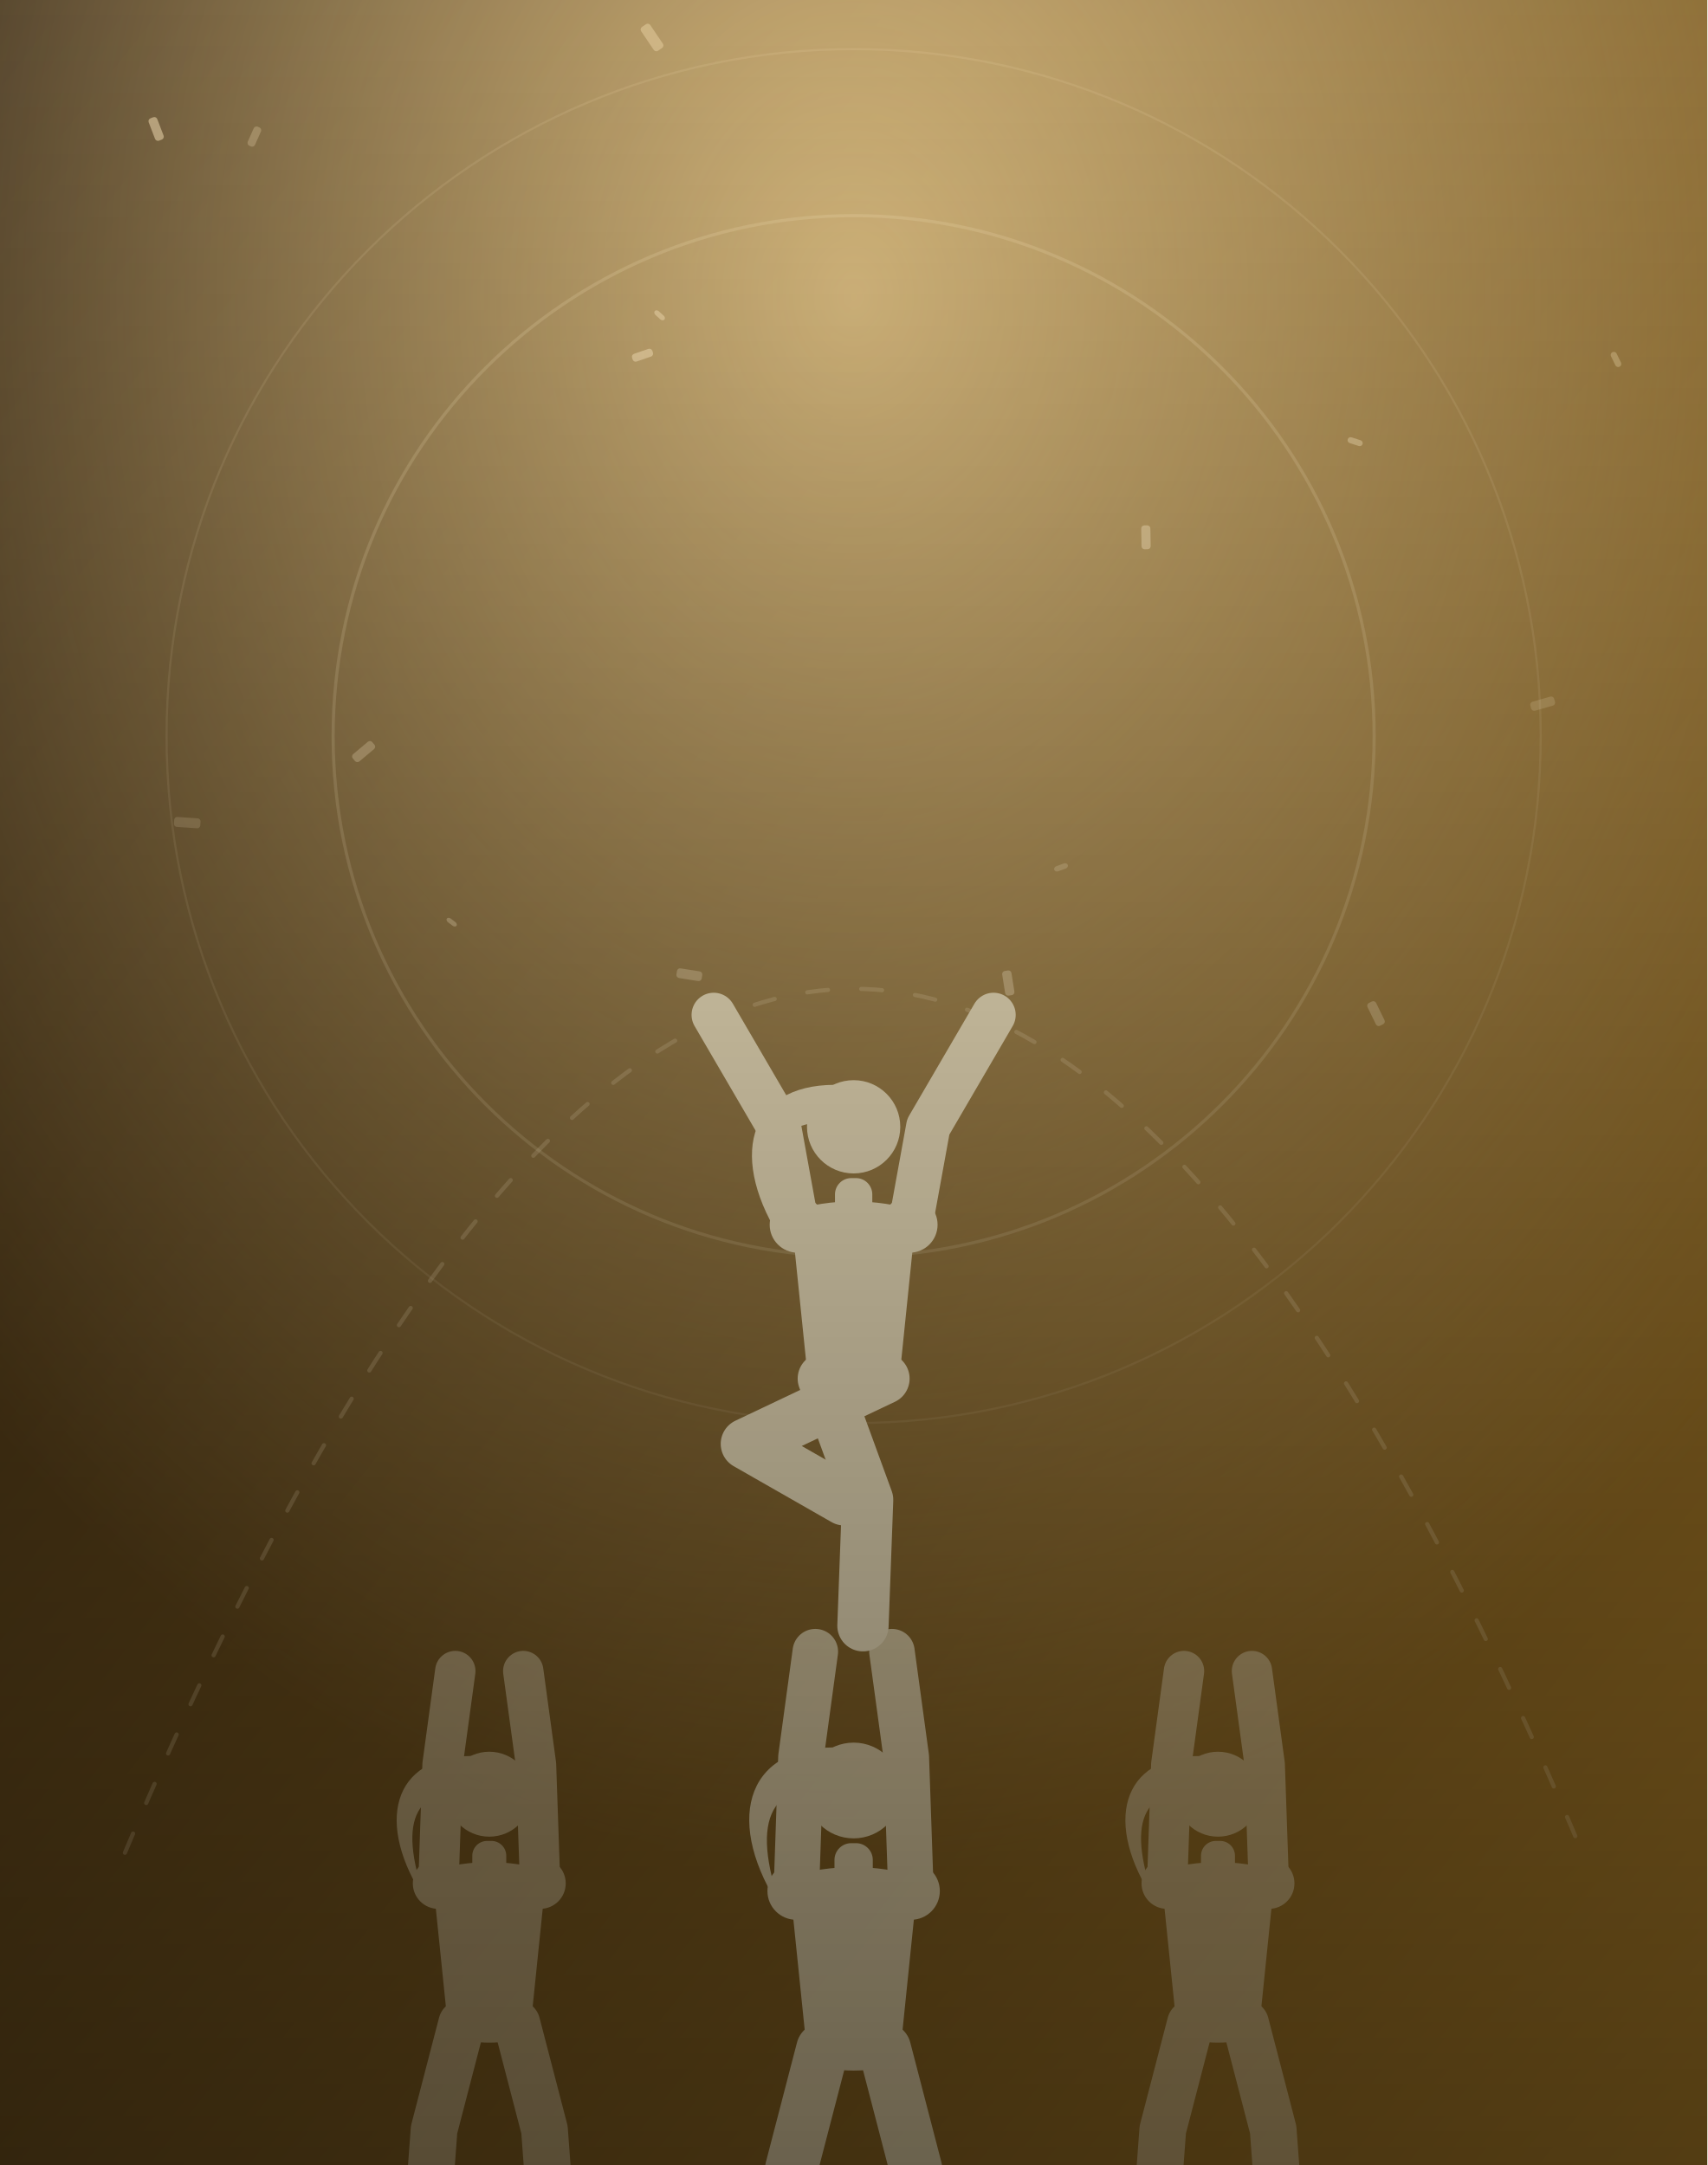
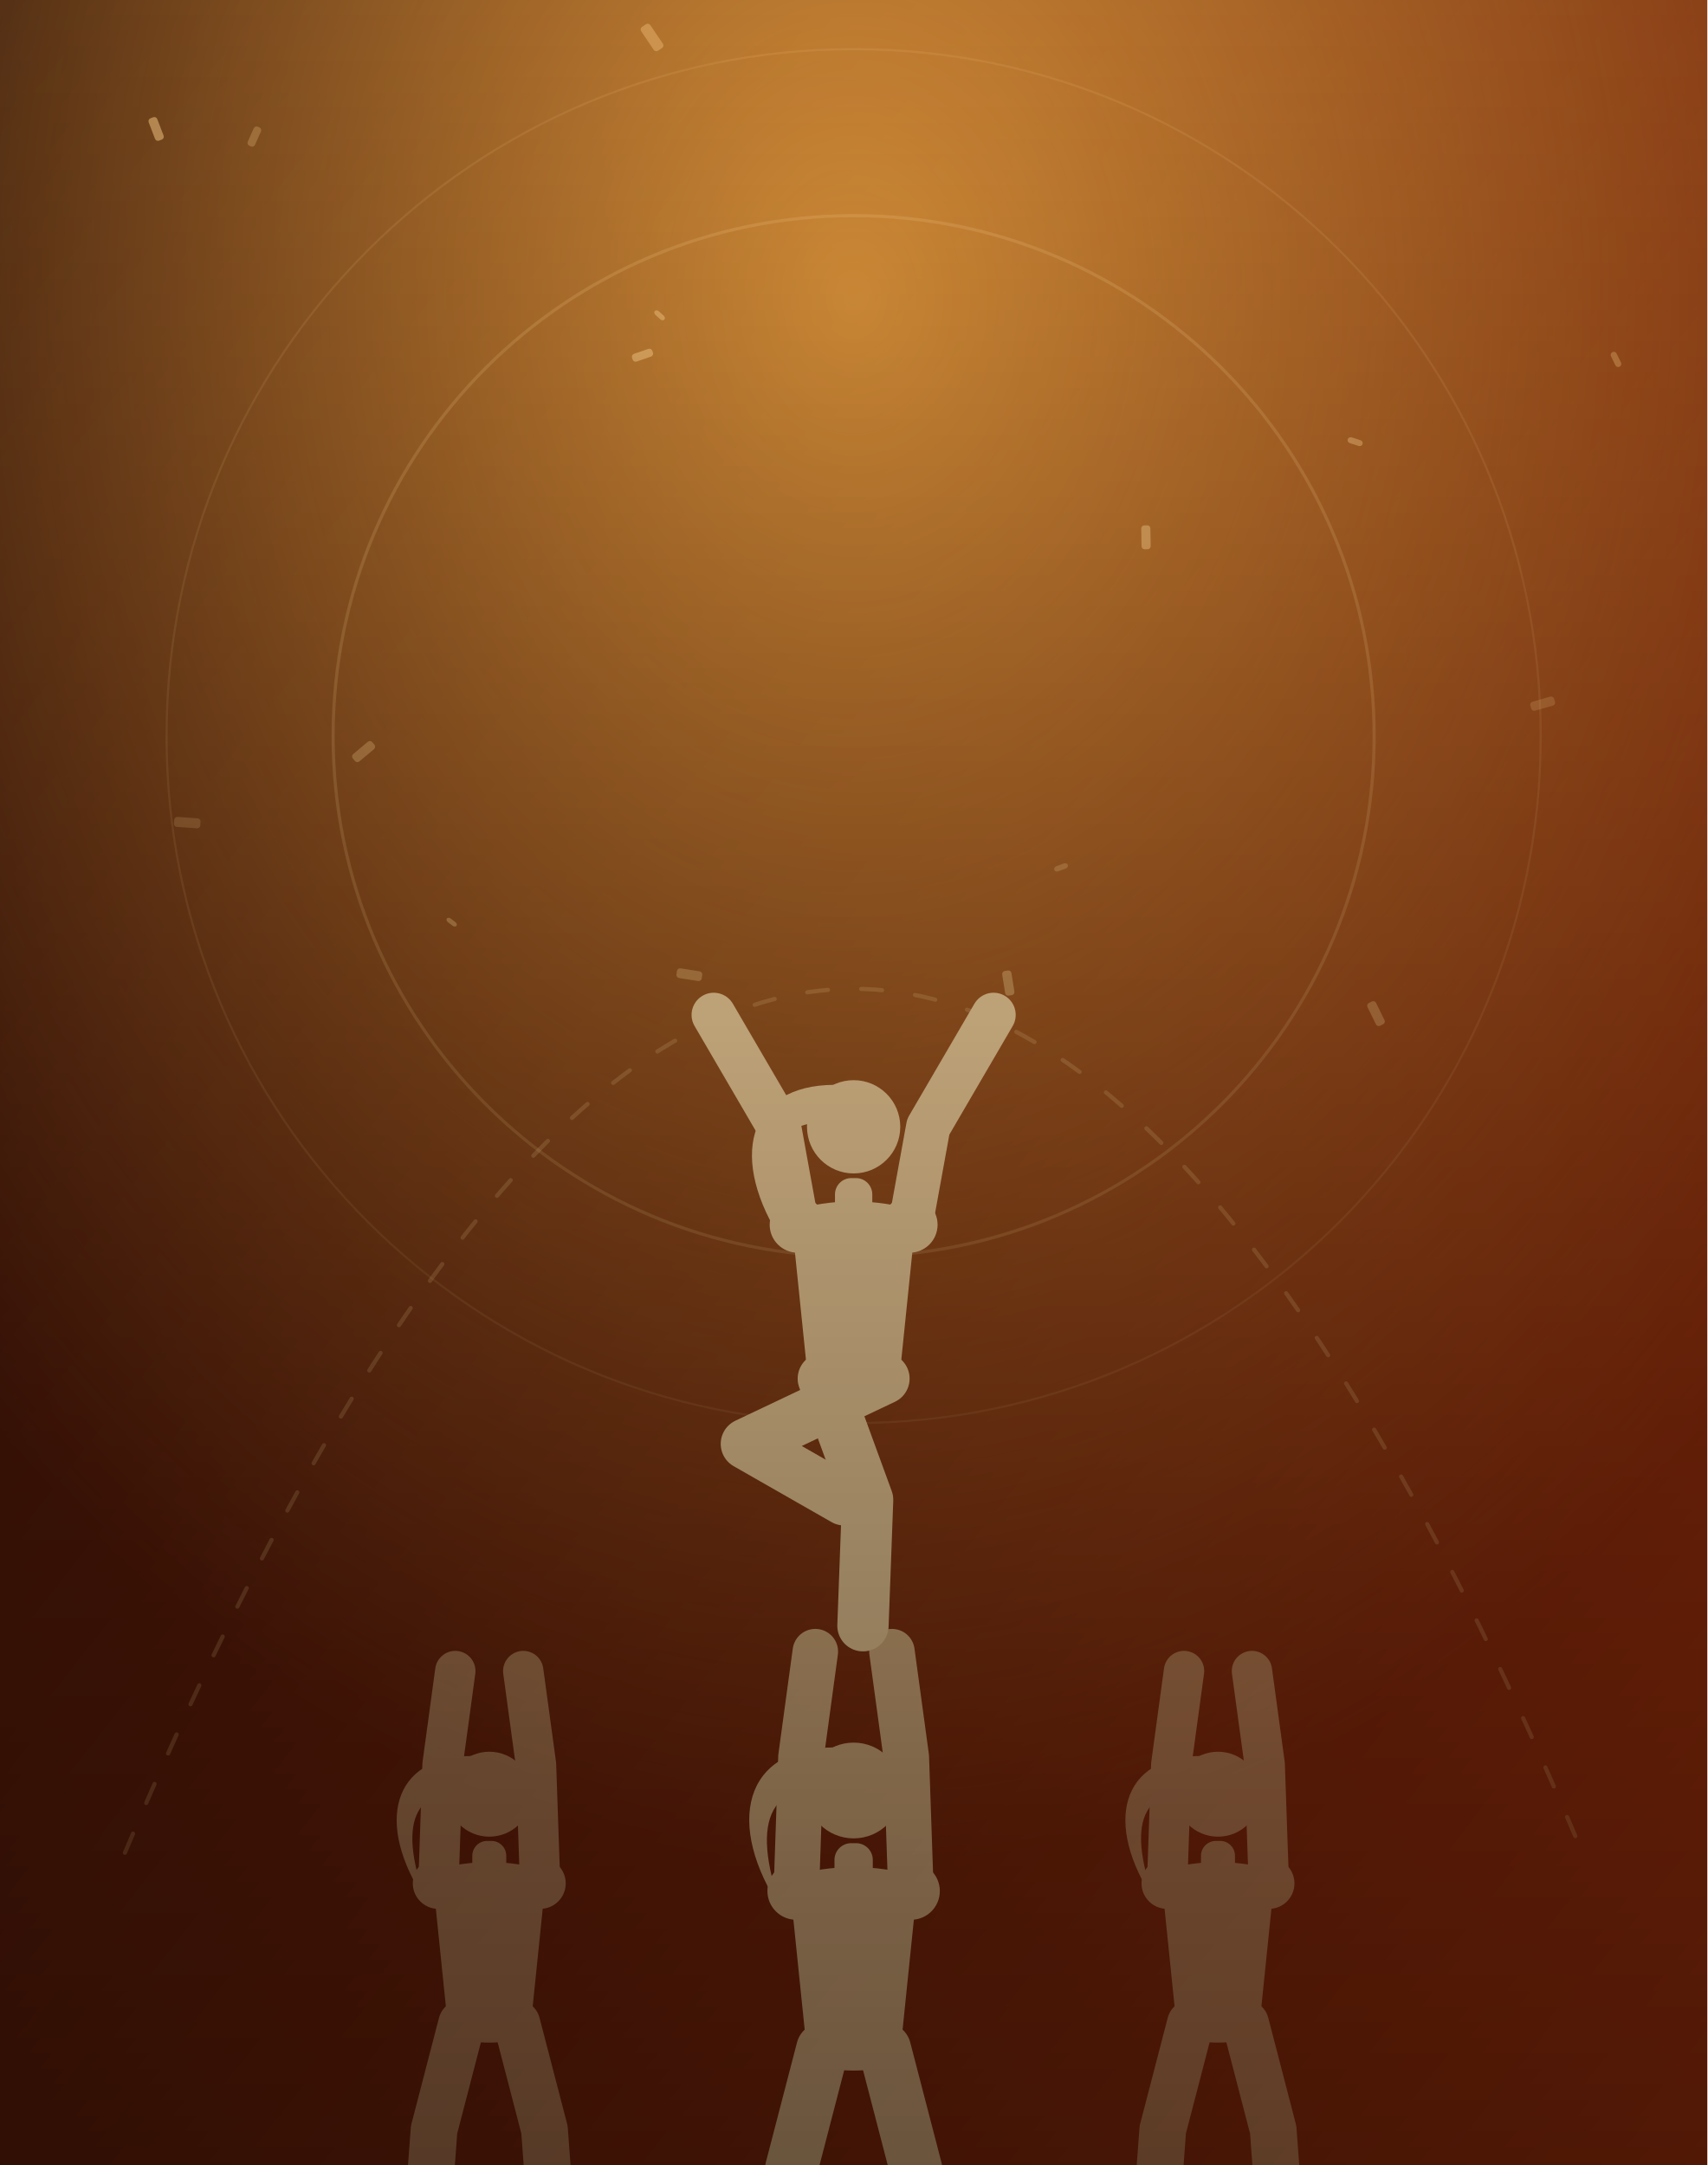
<svg xmlns="http://www.w3.org/2000/svg" viewBox="0 0 820 1040" width="820" height="1040" role="img" aria-label="art-hero">
  <defs>
    <linearGradient id="bgarthero" x1="0" y1="0" x2="1" y2="1">
-       <stop offset="0" stop-color="#2a1e11" />
-       <stop offset="1" stop-color="#b8862a" />
+       <stop offset="0" stop-color="#240b06" />
+       <stop offset="1" stop-color="#b2360c" />
    </linearGradient>
    <radialGradient id="spotarthero" cx="50%" cy="14%" r="72%">
-       <stop offset="0" stop-color="#ffdf9d" stop-opacity=".78" />
-       <stop offset="1" stop-color="#ffdf9d" stop-opacity="0" />
+       <stop offset="0" stop-color="#ffb347" stop-opacity=".78" />
+       <stop offset="1" stop-color="#ffb347" stop-opacity="0" />
    </radialGradient>
    <linearGradient id="fadearthero" x1="0" y1="0" x2="0" y2="1">
      <stop offset="0" stop-color="#000" stop-opacity="0" />
      <stop offset="1" stop-color="#000" stop-opacity=".55" />
    </linearGradient>
    <pattern id="dotsarthero" width="16" height="16" patternUnits="userSpaceOnUse">
      <circle cx="3" cy="3" r="1.7" fill="#fff2cd" opacity=".2" />
    </pattern>
    <clipPath id="cliparthero">
      <rect width="820" height="1040" />
    </clipPath>
  </defs>
  <g clip-path="url(#cliparthero)">
    <rect width="820" height="1040" fill="url(#bgarthero)" />
    <rect width="820" height="1040" fill="url(#spotarthero)" />
-     <path d="M60 890 Q410 60 760 890" fill="none" stroke="#ffe9bd" stroke-width="2" opacity="0.25" stroke-linecap="round" stroke-dasharray="10 16" />
-     <circle cx="410" cy="353.6" r="250" fill="none" stroke="#ffe9bd" stroke-width="1.5" opacity=".2" />
-     <circle cx="410" cy="353.6" r="330" fill="none" stroke="#ffe9bd" stroke-width="1" opacity=".12" />
+     <path d="M60 890 Q410 60 760 890" fill="none" stroke="#ffd08a" stroke-width="2" opacity="0.25" stroke-linecap="round" stroke-dasharray="10 16" />
+     <circle cx="410" cy="353.6" r="250" fill="none" stroke="#ffd08a" stroke-width="1.5" opacity=".2" />
+     <circle cx="410" cy="353.6" r="330" fill="none" stroke="#ffd08a" stroke-width="1" opacity=".12" />
    <g transform="translate(235 970) rotate(0) scale(1.02)" opacity="0.5">
-       <g fill="none" stroke="#fff0c9" stroke-width="19" stroke-linecap="round" stroke-linejoin="round">
+       <g fill="none" stroke="#ffd9a0" stroke-width="19" stroke-linecap="round" stroke-linejoin="round">
        <path d="M-24 -62 L-22 -120 L-16 -164" />
        <path d="M24 -62 L22 -120 L16 -164" />
      </g>
-       <g fill="none" stroke="#fff0c9" stroke-width="22" stroke-linecap="round" stroke-linejoin="round">
+       <g fill="none" stroke="#ffd9a0" stroke-width="22" stroke-linecap="round" stroke-linejoin="round">
        <path d="M-13 2 L-26 52 L-30 106" />
        <path d="M13 2 L26 52 L30 106" />
      </g>
-       <path d="M-27 -70 Q0 -78 27 -70 L19 8 Q0 14 -19 8 Z" fill="#fff0c9" />
-       <circle cx="-24" cy="-64" r="12" fill="#fff0c9" />
-       <circle cx="24" cy="-64" r="12" fill="#fff0c9" />
-       <rect x="-8" y="-84" width="16" height="22" rx="7" fill="#fff0c9" />
-       <path d="M-8 -124 C-46 -124 -54 -92 -30 -56 C-44 -96 -34 -110 -4 -108 Z" fill="#fff0c9" />
-       <circle cx="0" cy="-106" r="20" fill="#fff0c9" />
+       <path d="M-27 -70 Q0 -78 27 -70 L19 8 Q0 14 -19 8 Z" fill="#ffd9a0" />
+       <circle cx="-24" cy="-64" r="12" fill="#ffd9a0" />
+       <circle cx="24" cy="-64" r="12" fill="#ffd9a0" />
+       <rect x="-8" y="-84" width="16" height="22" rx="7" fill="#ffd9a0" />
+       <path d="M-8 -124 C-46 -124 -54 -92 -30 -56 C-44 -96 -34 -110 -4 -108 Z" fill="#ffd9a0" />
+       <circle cx="0" cy="-106" r="20" fill="#ffd9a0" />
    </g>
    <g transform="translate(585 970) rotate(0) scale(1.02)" opacity="0.5">
-       <g fill="none" stroke="#fff0c9" stroke-width="19" stroke-linecap="round" stroke-linejoin="round">
+       <g fill="none" stroke="#ffd9a0" stroke-width="19" stroke-linecap="round" stroke-linejoin="round">
        <path d="M-24 -62 L-22 -120 L-16 -164" />
        <path d="M24 -62 L22 -120 L16 -164" />
      </g>
-       <g fill="none" stroke="#fff0c9" stroke-width="22" stroke-linecap="round" stroke-linejoin="round">
+       <g fill="none" stroke="#ffd9a0" stroke-width="22" stroke-linecap="round" stroke-linejoin="round">
        <path d="M-13 2 L-26 52 L-30 106" />
        <path d="M13 2 L26 52 L30 106" />
      </g>
-       <path d="M-27 -70 Q0 -78 27 -70 L19 8 Q0 14 -19 8 Z" fill="#fff0c9" />
-       <circle cx="-24" cy="-64" r="12" fill="#fff0c9" />
-       <circle cx="24" cy="-64" r="12" fill="#fff0c9" />
-       <rect x="-8" y="-84" width="16" height="22" rx="7" fill="#fff0c9" />
-       <path d="M-8 -124 C-46 -124 -54 -92 -30 -56 C-44 -96 -34 -110 -4 -108 Z" fill="#fff0c9" />
-       <circle cx="0" cy="-106" r="20" fill="#fff0c9" />
+       <path d="M-27 -70 Q0 -78 27 -70 L19 8 Q0 14 -19 8 Z" fill="#ffd9a0" />
+       <circle cx="-24" cy="-64" r="12" fill="#ffd9a0" />
+       <circle cx="24" cy="-64" r="12" fill="#ffd9a0" />
+       <rect x="-8" y="-84" width="16" height="22" rx="7" fill="#ffd9a0" />
+       <path d="M-8 -124 C-46 -124 -54 -92 -30 -56 C-44 -96 -34 -110 -4 -108 Z" fill="#ffd9a0" />
+       <circle cx="0" cy="-106" r="20" fill="#ffd9a0" />
    </g>
    <g transform="translate(410 982) rotate(0) scale(1.15)" opacity="0.82">
-       <g fill="none" stroke="#fff0c9" stroke-width="19" stroke-linecap="round" stroke-linejoin="round">
+       <g fill="none" stroke="#ffd9a0" stroke-width="19" stroke-linecap="round" stroke-linejoin="round">
        <path d="M-24 -62 L-22 -120 L-16 -164" />
        <path d="M24 -62 L22 -120 L16 -164" />
      </g>
-       <g fill="none" stroke="#fff0c9" stroke-width="22" stroke-linecap="round" stroke-linejoin="round">
+       <g fill="none" stroke="#ffd9a0" stroke-width="22" stroke-linecap="round" stroke-linejoin="round">
        <path d="M-13 2 L-26 52 L-30 106" />
        <path d="M13 2 L26 52 L30 106" />
      </g>
-       <path d="M-27 -70 Q0 -78 27 -70 L19 8 Q0 14 -19 8 Z" fill="#fff0c9" />
-       <circle cx="-24" cy="-64" r="12" fill="#fff0c9" />
-       <circle cx="24" cy="-64" r="12" fill="#fff0c9" />
-       <rect x="-8" y="-84" width="16" height="22" rx="7" fill="#fff0c9" />
-       <path d="M-8 -124 C-46 -124 -54 -92 -30 -56 C-44 -96 -34 -110 -4 -108 Z" fill="#fff0c9" />
-       <circle cx="0" cy="-106" r="20" fill="#fff0c9" />
+       <path d="M-27 -70 Q0 -78 27 -70 L19 8 Q0 14 -19 8 Z" fill="#ffd9a0" />
+       <circle cx="-24" cy="-64" r="12" fill="#ffd9a0" />
+       <circle cx="24" cy="-64" r="12" fill="#ffd9a0" />
+       <rect x="-8" y="-84" width="16" height="22" rx="7" fill="#ffd9a0" />
+       <path d="M-8 -124 C-46 -124 -54 -92 -30 -56 C-44 -96 -34 -110 -4 -108 Z" fill="#ffd9a0" />
+       <circle cx="0" cy="-106" r="20" fill="#ffd9a0" />
    </g>
    <g transform="translate(410 660) rotate(0) scale(1.12)" opacity="1">
-       <g fill="none" stroke="#fff0c9" stroke-width="19" stroke-linecap="round" stroke-linejoin="round">
+       <g fill="none" stroke="#ffd9a0" stroke-width="19" stroke-linecap="round" stroke-linejoin="round">
        <path d="M-24 -62 L-32 -106 L-60 -154" />
        <path d="M24 -62 L32 -106 L60 -154" />
      </g>
-       <g fill="none" stroke="#fff0c9" stroke-width="22" stroke-linecap="round" stroke-linejoin="round">
+       <g fill="none" stroke="#ffd9a0" stroke-width="22" stroke-linecap="round" stroke-linejoin="round">
        <path d="M-13 2 L6 54 L4 108" />
        <path d="M13 2 L-46 30 L-4 54" />
      </g>
-       <path d="M-27 -70 Q0 -78 27 -70 L19 8 Q0 14 -19 8 Z" fill="#fff0c9" />
-       <circle cx="-24" cy="-64" r="12" fill="#fff0c9" />
-       <circle cx="24" cy="-64" r="12" fill="#fff0c9" />
-       <rect x="-8" y="-84" width="16" height="22" rx="7" fill="#fff0c9" />
-       <path d="M-8 -124 C-46 -124 -54 -92 -30 -56 C-44 -96 -34 -110 -4 -108 Z" fill="#fff0c9" />
-       <circle cx="0" cy="-106" r="20" fill="#fff0c9" />
+       <path d="M-27 -70 Q0 -78 27 -70 L19 8 Q0 14 -19 8 Z" fill="#ffd9a0" />
+       <circle cx="-24" cy="-64" r="12" fill="#ffd9a0" />
+       <circle cx="24" cy="-64" r="12" fill="#ffd9a0" />
+       <rect x="-8" y="-84" width="16" height="22" rx="7" fill="#ffd9a0" />
+       <path d="M-8 -124 C-46 -124 -54 -92 -30 -56 C-44 -96 -34 -110 -4 -108 Z" fill="#ffd9a0" />
+       <circle cx="0" cy="-106" r="20" fill="#ffd9a0" />
    </g>
-     <rect x="336.8" y="471.5" width="12.3" height="4.7" rx="1.5" fill="#ffe9bd" opacity="0.40" transform="rotate(189 336.8 471.5)" />
-     <rect x="311.5" y="10.8" width="13.8" height="5.3" rx="1.5" fill="#ffe9bd" opacity="0.36" transform="rotate(56 311.5 10.8)" />
-     <rect x="96.1" y="398.0" width="12.7" height="4.8" rx="1.5" fill="#ffe9bd" opacity="0.22" transform="rotate(184 96.1 398.0)" />
-     <rect x="513.3" y="416.7" width="6.9" height="2.6" rx="1.5" fill="#ffe9bd" opacity="0.31" transform="rotate(160 513.3 416.7)" />
-     <rect x="168.5" y="363.2" width="12.2" height="4.6" rx="1.5" fill="#ffe9bd" opacity="0.36" transform="rotate(320 168.5 363.2)" />
-     <rect x="734.6" y="337.5" width="11.9" height="4.5" rx="1.5" fill="#ffe9bd" opacity="0.24" transform="rotate(344 734.6 337.5)" />
-     <rect x="483.0" y="478.5" width="12.0" height="4.5" rx="1.5" fill="#ffe9bd" opacity="0.47" transform="rotate(261 483.0 478.5)" />
-     <rect x="661.5" y="493.4" width="12.2" height="4.6" rx="1.5" fill="#ffe9bd" opacity="0.37" transform="rotate(244 661.5 493.4)" />
-     <rect x="118.4" y="69.4" width="10.0" height="3.8" rx="1.5" fill="#ffe9bd" opacity="0.26" transform="rotate(294 118.4 69.4)" />
-     <rect x="314.1" y="170.8" width="10.3" height="3.9" rx="1.5" fill="#ffe9bd" opacity="0.53" transform="rotate(161 314.1 170.8)" />
-     <rect x="218.6" y="445.6" width="5.8" height="2.2" rx="1.5" fill="#ffe9bd" opacity="0.41" transform="rotate(217 218.6 445.6)" />
-     <rect x="775.8" y="168.5" width="7.8" height="3.0" rx="1.5" fill="#ffe9bd" opacity="0.33" transform="rotate(64 775.8 168.5)" />
-     <rect x="75.0" y="68.1" width="11.5" height="4.4" rx="1.5" fill="#ffe9bd" opacity="0.50" transform="rotate(249 75.0 68.1)" />
-     <rect x="548.3" y="263.9" width="11.5" height="4.4" rx="1.5" fill="#ffe9bd" opacity="0.51" transform="rotate(269 548.3 263.9)" />
-     <rect x="315.3" y="148.5" width="6.2" height="2.4" rx="1.5" fill="#ffe9bd" opacity="0.48" transform="rotate(42 315.3 148.5)" />
-     <rect x="654.0" y="214.7" width="7.5" height="2.9" rx="1.5" fill="#ffe9bd" opacity="0.43" transform="rotate(198 654.0 214.7)" />
+     <rect x="336.8" y="471.5" width="12.3" height="4.7" rx="1.5" fill="#ffd08a" opacity="0.40" transform="rotate(189 336.8 471.5)" />
+     <rect x="311.5" y="10.8" width="13.8" height="5.3" rx="1.5" fill="#ffd08a" opacity="0.36" transform="rotate(56 311.5 10.8)" />
+     <rect x="96.1" y="398.0" width="12.7" height="4.8" rx="1.5" fill="#ffd08a" opacity="0.22" transform="rotate(184 96.1 398.0)" />
+     <rect x="513.3" y="416.7" width="6.9" height="2.6" rx="1.5" fill="#ffd08a" opacity="0.31" transform="rotate(160 513.3 416.7)" />
+     <rect x="168.5" y="363.2" width="12.2" height="4.6" rx="1.5" fill="#ffd08a" opacity="0.36" transform="rotate(320 168.5 363.2)" />
+     <rect x="734.6" y="337.5" width="11.9" height="4.5" rx="1.5" fill="#ffd08a" opacity="0.24" transform="rotate(344 734.6 337.5)" />
+     <rect x="483.0" y="478.5" width="12.0" height="4.5" rx="1.5" fill="#ffd08a" opacity="0.47" transform="rotate(261 483.0 478.5)" />
+     <rect x="661.5" y="493.4" width="12.2" height="4.6" rx="1.5" fill="#ffd08a" opacity="0.37" transform="rotate(244 661.5 493.4)" />
+     <rect x="118.4" y="69.4" width="10.0" height="3.8" rx="1.5" fill="#ffd08a" opacity="0.26" transform="rotate(294 118.4 69.4)" />
+     <rect x="314.1" y="170.8" width="10.3" height="3.9" rx="1.5" fill="#ffd08a" opacity="0.53" transform="rotate(161 314.1 170.8)" />
+     <rect x="218.6" y="445.6" width="5.8" height="2.2" rx="1.5" fill="#ffd08a" opacity="0.41" transform="rotate(217 218.6 445.6)" />
+     <rect x="775.8" y="168.5" width="7.8" height="3.0" rx="1.5" fill="#ffd08a" opacity="0.33" transform="rotate(64 775.8 168.5)" />
+     <rect x="75.0" y="68.1" width="11.5" height="4.4" rx="1.5" fill="#ffd08a" opacity="0.50" transform="rotate(249 75.0 68.1)" />
+     <rect x="548.3" y="263.9" width="11.5" height="4.4" rx="1.5" fill="#ffd08a" opacity="0.51" transform="rotate(269 548.3 263.9)" />
+     <rect x="315.3" y="148.5" width="6.2" height="2.4" rx="1.5" fill="#ffd08a" opacity="0.48" transform="rotate(42 315.3 148.5)" />
+     <rect x="654.0" y="214.7" width="7.5" height="2.9" rx="1.5" fill="#ffd08a" opacity="0.43" transform="rotate(198 654.0 214.7)" />
    <rect width="820" height="1040" fill="url(#fadearthero)" />
  </g>
</svg>
